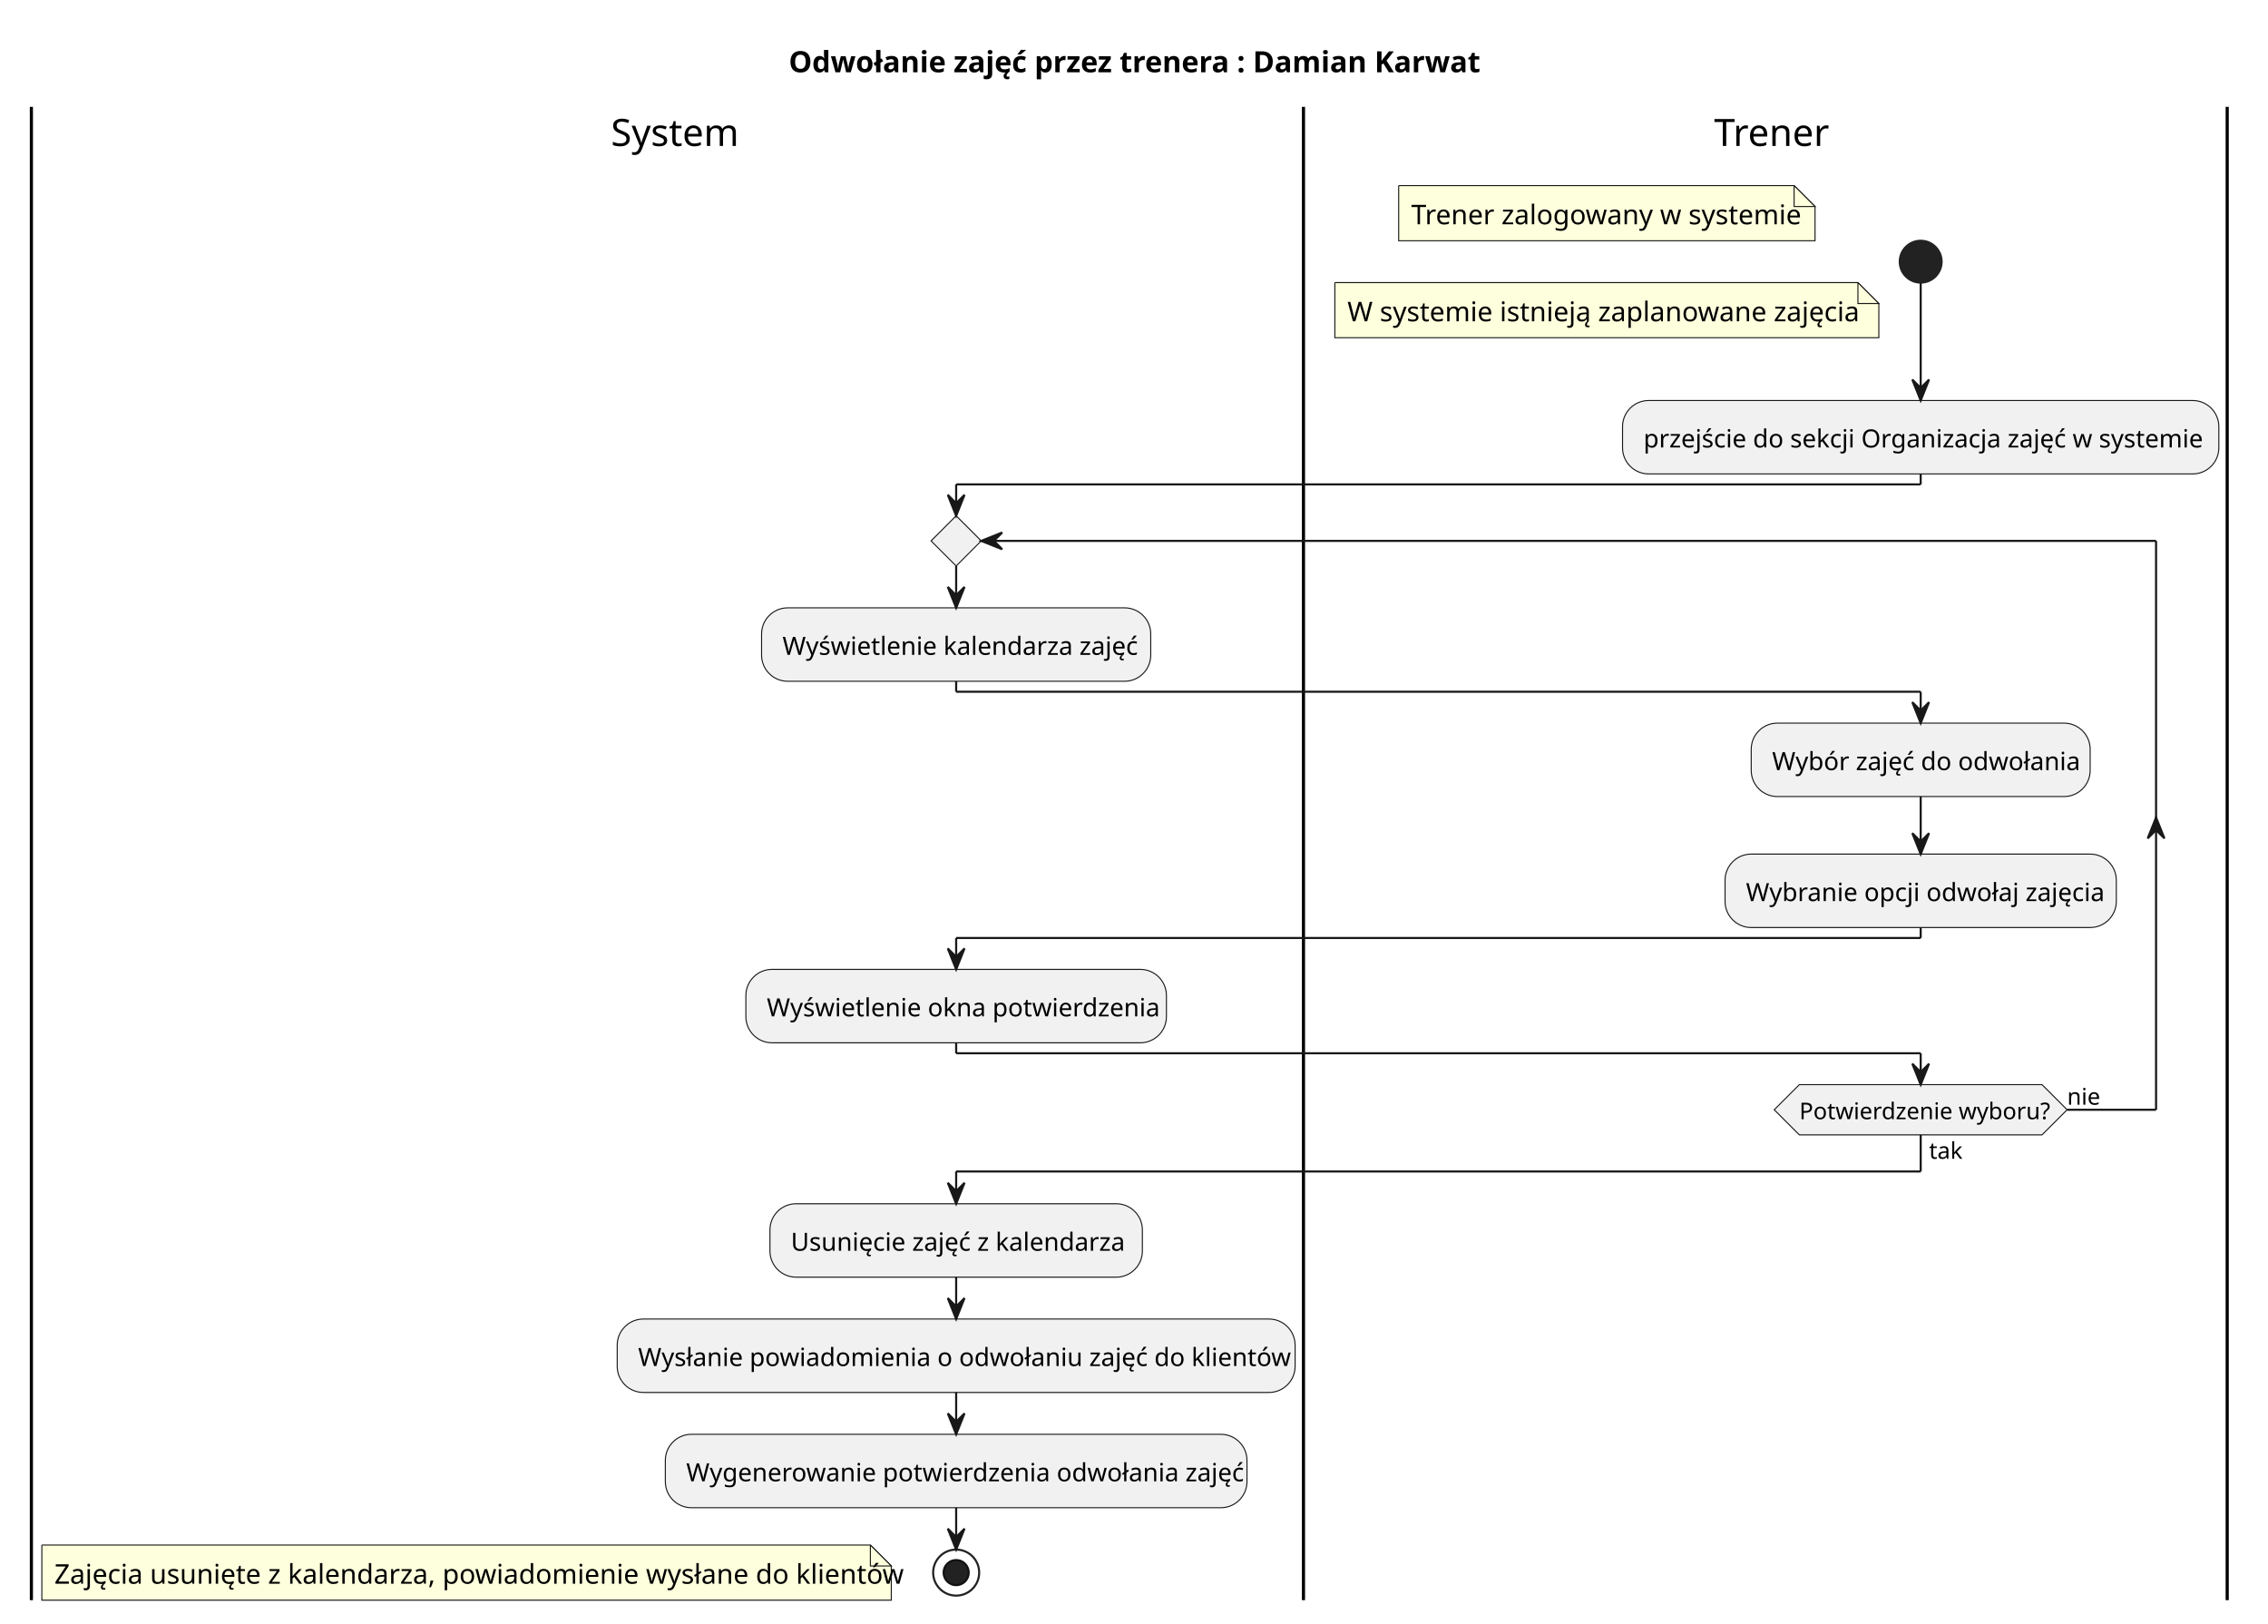
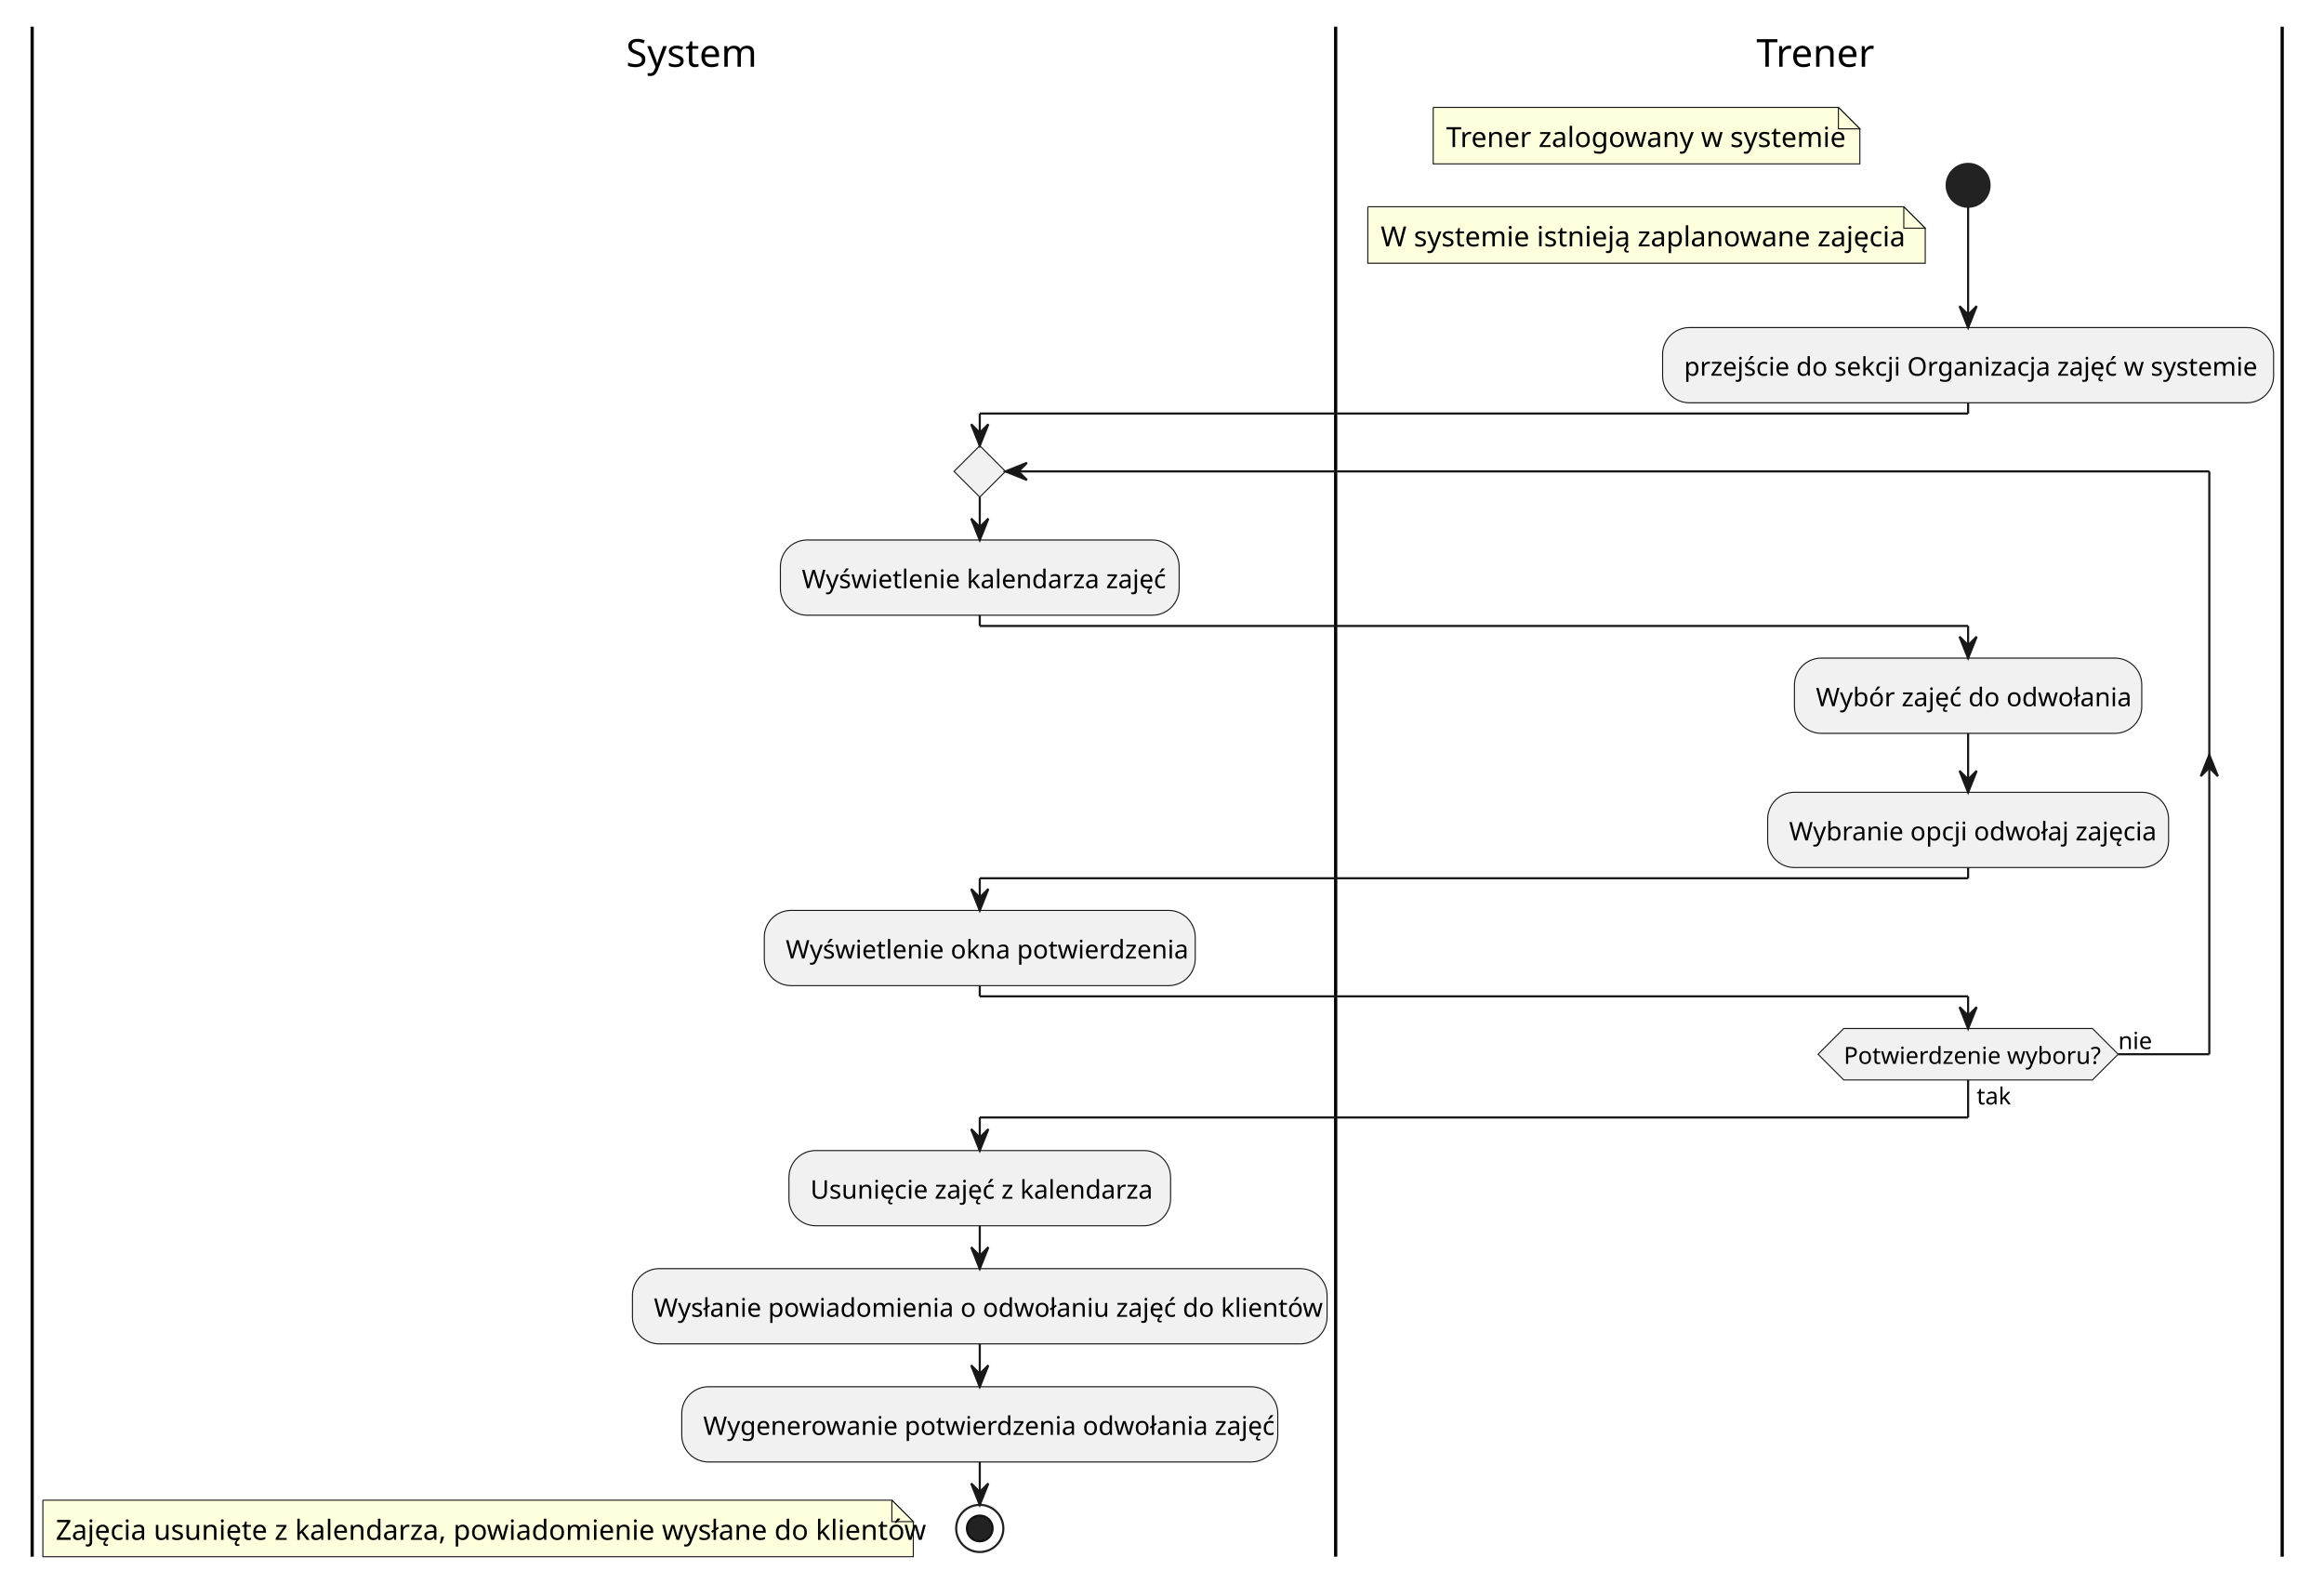
- <svg xmlns="http://www.w3.org/2000/svg" contentStyleType="text/css" height="776px" preserveAspectRatio="none" style="width:1084px;height:776px;background:#FFFFFF;" version="1.1" viewBox="0 0 1084 776" width="1084px" zoomAndPan="magnify">
+ <svg xmlns="http://www.w3.org/2000/svg" contentStyleType="text/css" height="738px" preserveAspectRatio="none" style="width:1084px;height:738px;background:#FFFFFF;" version="1.1" viewBox="0 0 1084 738" width="1084px" zoomAndPan="magnify">
  <defs />
  <g>
-     <text fill="#000000" font-family="sans-serif" font-size="14" font-weight="bold" lengthAdjust="spacing" textLength="327" x="377" y="34.533">Odwołanie zajęć przez trenera : Damian Karwat</text>
-     <rect fill="none" height="22.641" style="stroke:none;stroke-width:1.0;" width="1051" x="15" y="51.065" />
-     <rect fill="#F1F1F1" height="35.094" rx="12.5" ry="12.5" style="stroke:#181818;stroke-width:0.5;" width="186" x="364" y="290.502" />
-     <text fill="#000000" font-family="sans-serif" font-size="12" lengthAdjust="spacing" textLength="166" x="374" y="312.959">Wyświetlenie kalendarza zajęć</text>
-     <rect fill="#F1F1F1" height="35.094" rx="12.5" ry="12.5" style="stroke:#181818;stroke-width:0.5;" width="201" x="356.5" y="463.283" />
-     <text fill="#000000" font-family="sans-serif" font-size="12" lengthAdjust="spacing" textLength="181" x="366.5" y="485.74">Wyświetlenie okna potwierdzenia</text>
-     <polygon fill="#F1F1F1" points="457,246.502,469,258.502,457,270.502,445,258.502,457,246.502" style="stroke:#181818;stroke-width:0.5;" />
-     <rect fill="#F1F1F1" height="35.094" rx="12.5" ry="12.5" style="stroke:#181818;stroke-width:0.5;" width="178" x="368" y="575.296" />
-     <text fill="#000000" font-family="sans-serif" font-size="12" lengthAdjust="spacing" textLength="158" x="378" y="597.753">Usunięcie zajęć z kalendarza</text>
-     <rect fill="#F1F1F1" height="35.094" rx="12.5" ry="12.5" style="stroke:#181818;stroke-width:0.5;" width="324" x="295" y="630.39" />
-     <text fill="#000000" font-family="sans-serif" font-size="12" lengthAdjust="spacing" textLength="304" x="305" y="652.847">Wysłanie powiadomienia o odwołaniu zajęć do klientów</text>
-     <rect fill="#F1F1F1" height="35.094" rx="12.5" ry="12.5" style="stroke:#181818;stroke-width:0.5;" width="278" x="318" y="685.483" />
-     <text fill="#000000" font-family="sans-serif" font-size="12" lengthAdjust="spacing" textLength="258" x="328" y="707.94">Wygenerowanie potwierdzenia odwołania zajęć</text>
-     <path d="M20,738.401 L20,764.753 L426,764.753 L426,748.401 L416,738.401 L20,738.401 " fill="#FEFFDD" style="stroke:#181818;stroke-width:0.5;" />
-     <path d="M416,738.401 L416,748.401 L426,748.401 L416,738.401 " fill="#FEFFDD" style="stroke:#181818;stroke-width:0.5;" />
-     <text fill="#000000" font-family="sans-serif" font-size="13" lengthAdjust="spacing" textLength="385" x="26" y="756.896">Zajęcia usunięte z kalendarza, powiadomienie wysłane do klientów</text>
-     <ellipse cx="457" cy="751.577" fill="none" rx="11" ry="11" style="stroke:#222222;stroke-width:1.0;" />
-     <ellipse cx="457" cy="751.577" fill="#222222" rx="6" ry="6" style="stroke:#111111;stroke-width:1.0;" />
-     <line style="stroke:#000000;stroke-width:1.5;" x1="15" x2="15" y1="51.065" y2="764.753" />
-     <path d="M668.5,88.705 L668.5,115.057 L867.5,115.057 L867.5,98.705 L857.5,88.705 L668.5,88.705 " fill="#FEFFDD" style="stroke:#181818;stroke-width:0.5;" />
-     <path d="M857.5,88.705 L857.5,98.705 L867.5,98.705 L857.5,88.705 " fill="#FEFFDD" style="stroke:#181818;stroke-width:0.5;" />
-     <text fill="#000000" font-family="sans-serif" font-size="13" lengthAdjust="spacing" textLength="178" x="674.5" y="107.2">Trener zalogowany w systemie</text>
-     <path d="M638,135.057 L638,161.408 L898,161.408 L898,145.057 L888,135.057 L638,135.057 " fill="#FEFFDD" style="stroke:#181818;stroke-width:0.5;" />
-     <path d="M888,135.057 L888,145.057 L898,145.057 L888,135.057 " fill="#FEFFDD" style="stroke:#181818;stroke-width:0.5;" />
-     <text fill="#000000" font-family="sans-serif" font-size="13" lengthAdjust="spacing" textLength="239" x="644" y="153.552">W systemie istnieją zaplanowane zajęcia</text>
-     <ellipse cx="918" cy="125.057" fill="#222222" rx="10" ry="10" style="stroke:#222222;stroke-width:1.0;" />
-     <rect fill="#F1F1F1" height="35.094" rx="12.5" ry="12.5" style="stroke:#181818;stroke-width:0.5;" width="285" x="775.5" y="191.408" />
-     <text fill="#000000" font-family="sans-serif" font-size="12" lengthAdjust="spacing" textLength="265" x="785.5" y="213.865">przejście do sekcji Organizacja zajęć w systemie</text>
-     <rect fill="#F1F1F1" height="35.094" rx="12.5" ry="12.5" style="stroke:#181818;stroke-width:0.5;" width="162" x="837" y="345.596" />
-     <text fill="#000000" font-family="sans-serif" font-size="12" lengthAdjust="spacing" textLength="142" x="847" y="368.053">Wybór zajęć do odwołania</text>
-     <rect fill="#F1F1F1" height="35.094" rx="12.5" ry="12.5" style="stroke:#181818;stroke-width:0.5;" width="187" x="824.5" y="408.19" />
-     <text fill="#000000" font-family="sans-serif" font-size="12" lengthAdjust="spacing" textLength="167" x="834.5" y="430.647">Wybranie opcji odwołaj zajęcia</text>
-     <polygon fill="#F1F1F1" points="860,518.377,976,518.377,988,530.377,976,542.377,860,542.377,848,530.377,860,518.377" style="stroke:#181818;stroke-width:0.5;" />
-     <text fill="#000000" font-family="sans-serif" font-size="11" lengthAdjust="spacing" textLength="14" x="922" y="553.796">tak</text>
-     <text fill="#000000" font-family="sans-serif" font-size="11" lengthAdjust="spacing" textLength="116" x="860" y="534.878">Potwierdzenie wyboru?</text>
-     <text fill="#000000" font-family="sans-serif" font-size="11" lengthAdjust="spacing" textLength="14" x="988" y="527.96">nie</text>
-     <line style="stroke:#000000;stroke-width:1.5;" x1="623" x2="623" y1="51.065" y2="764.753" />
-     <line style="stroke:#000000;stroke-width:1.5;" x1="1064.5" x2="1064.5" y1="51.065" y2="764.753" />
-     <line style="stroke:#181818;stroke-width:1.0;" x1="457" x2="457" y1="270.502" y2="290.502" />
-     <polygon fill="#181818" points="453,280.502,457,290.502,461,280.502,457,284.502" style="stroke:#181818;stroke-width:1.0;" />
-     <line style="stroke:#181818;stroke-width:1.0;" x1="457" x2="457" y1="610.39" y2="630.39" />
-     <polygon fill="#181818" points="453,620.39,457,630.39,461,620.39,457,624.39" style="stroke:#181818;stroke-width:1.0;" />
-     <line style="stroke:#181818;stroke-width:1.0;" x1="457" x2="457" y1="665.483" y2="685.483" />
-     <polygon fill="#181818" points="453,675.483,457,685.483,461,675.483,457,679.483" style="stroke:#181818;stroke-width:1.0;" />
-     <line style="stroke:#181818;stroke-width:1.0;" x1="457" x2="457" y1="720.577" y2="740.577" />
-     <polygon fill="#181818" points="453,730.577,457,740.577,461,730.577,457,734.577" style="stroke:#181818;stroke-width:1.0;" />
-     <line style="stroke:#181818;stroke-width:1.0;" x1="918" x2="918" y1="135.057" y2="191.408" />
-     <polygon fill="#181818" points="914,181.408,918,191.408,922,181.408,918,185.408" style="stroke:#181818;stroke-width:1.0;" />
-     <line style="stroke:#181818;stroke-width:1.0;" x1="918" x2="918" y1="380.69" y2="408.19" />
-     <polygon fill="#181818" points="914,398.19,918,408.19,922,398.19,918,402.19" style="stroke:#181818;stroke-width:1.0;" />
-     <line style="stroke:#181818;stroke-width:1.0;" x1="457" x2="457" y1="325.596" y2="330.596" />
-     <line style="stroke:#181818;stroke-width:1.0;" x1="457" x2="918" y1="330.596" y2="330.596" />
-     <line style="stroke:#181818;stroke-width:1.0;" x1="918" x2="918" y1="330.596" y2="345.596" />
-     <polygon fill="#181818" points="914,335.596,918,345.596,922,335.596,918,339.596" style="stroke:#181818;stroke-width:1.0;" />
-     <line style="stroke:#181818;stroke-width:1.0;" x1="918" x2="918" y1="443.283" y2="448.283" />
-     <line style="stroke:#181818;stroke-width:1.0;" x1="918" x2="457" y1="448.283" y2="448.283" />
-     <line style="stroke:#181818;stroke-width:1.0;" x1="457" x2="457" y1="448.283" y2="463.283" />
-     <polygon fill="#181818" points="453,453.283,457,463.283,461,453.283,457,457.283" style="stroke:#181818;stroke-width:1.0;" />
-     <line style="stroke:#181818;stroke-width:1.0;" x1="988" x2="1030.5" y1="530.377" y2="530.377" />
-     <polygon fill="#181818" points="1026.5,400.69,1030.5,390.69,1034.5,400.69,1030.5,396.69" style="stroke:#181818;stroke-width:1.0;" />
-     <line style="stroke:#181818;stroke-width:1.0;" x1="1030.5" x2="1030.5" y1="258.502" y2="530.377" />
-     <line style="stroke:#181818;stroke-width:1.0;" x1="1030.5" x2="469" y1="258.502" y2="258.502" />
-     <polygon fill="#181818" points="479,254.502,469,258.502,479,262.502,475,258.502" style="stroke:#181818;stroke-width:1.0;" />
-     <line style="stroke:#181818;stroke-width:1.0;" x1="457" x2="457" y1="498.377" y2="503.377" />
-     <line style="stroke:#181818;stroke-width:1.0;" x1="457" x2="918" y1="503.377" y2="503.377" />
-     <line style="stroke:#181818;stroke-width:1.0;" x1="918" x2="918" y1="503.377" y2="518.377" />
-     <polygon fill="#181818" points="914,508.377,918,518.377,922,508.377,918,512.377" style="stroke:#181818;stroke-width:1.0;" />
-     <line style="stroke:#181818;stroke-width:1.0;" x1="918" x2="918" y1="226.502" y2="231.502" />
-     <line style="stroke:#181818;stroke-width:1.0;" x1="918" x2="457" y1="231.502" y2="231.502" />
-     <line style="stroke:#181818;stroke-width:1.0;" x1="457" x2="457" y1="231.502" y2="246.502" />
-     <polygon fill="#181818" points="453,236.502,457,246.502,461,236.502,457,240.502" style="stroke:#181818;stroke-width:1.0;" />
-     <line style="stroke:#181818;stroke-width:1.0;" x1="918" x2="918" y1="542.377" y2="559.877" />
-     <line style="stroke:#181818;stroke-width:1.0;" x1="918" x2="457" y1="559.877" y2="559.877" />
-     <line style="stroke:#181818;stroke-width:1.0;" x1="457" x2="457" y1="559.877" y2="575.296" />
-     <polygon fill="#181818" points="453,565.296,457,575.296,461,565.296,457,569.296" style="stroke:#181818;stroke-width:1.0;" />
-     <text fill="#000000" font-family="sans-serif" font-size="18" lengthAdjust="spacing" textLength="59" x="292" y="69.75">System</text>
-     <text fill="#000000" font-family="sans-serif" font-size="18" lengthAdjust="spacing" textLength="54" x="819.25" y="69.75">Trener</text>
+     <rect fill="none" height="22.641" style="stroke:none;stroke-width:1.0;" width="1051" x="15" y="12.455" />
+     <rect fill="#F1F1F1" height="35.094" rx="12.5" ry="12.5" style="stroke:#181818;stroke-width:0.5;" width="186" x="364" y="251.893" />
+     <text fill="#000000" font-family="sans-serif" font-size="12" lengthAdjust="spacing" textLength="166" x="374" y="274.35">Wyświetlenie kalendarza zajęć</text>
+     <rect fill="#F1F1F1" height="35.094" rx="12.5" ry="12.5" style="stroke:#181818;stroke-width:0.5;" width="201" x="356.5" y="424.674" />
+     <text fill="#000000" font-family="sans-serif" font-size="12" lengthAdjust="spacing" textLength="181" x="366.5" y="447.131">Wyświetlenie okna potwierdzenia</text>
+     <polygon fill="#F1F1F1" points="457,207.893,469,219.893,457,231.893,445,219.893,457,207.893" style="stroke:#181818;stroke-width:0.5;" />
+     <rect fill="#F1F1F1" height="35.094" rx="12.5" ry="12.5" style="stroke:#181818;stroke-width:0.5;" width="178" x="368" y="536.687" />
+     <text fill="#000000" font-family="sans-serif" font-size="12" lengthAdjust="spacing" textLength="158" x="378" y="559.144">Usunięcie zajęć z kalendarza</text>
+     <rect fill="#F1F1F1" height="35.094" rx="12.5" ry="12.5" style="stroke:#181818;stroke-width:0.5;" width="324" x="295" y="591.78" />
+     <text fill="#000000" font-family="sans-serif" font-size="12" lengthAdjust="spacing" textLength="304" x="305" y="614.237">Wysłanie powiadomienia o odwołaniu zajęć do klientów</text>
+     <rect fill="#F1F1F1" height="35.094" rx="12.5" ry="12.5" style="stroke:#181818;stroke-width:0.5;" width="278" x="318" y="646.874" />
+     <text fill="#000000" font-family="sans-serif" font-size="12" lengthAdjust="spacing" textLength="258" x="328" y="669.331">Wygenerowanie potwierdzenia odwołania zajęć</text>
+     <path d="M20,699.792 L20,726.144 L426,726.144 L426,709.792 L416,699.792 L20,699.792 " fill="#FEFFDD" style="stroke:#181818;stroke-width:0.5;" />
+     <path d="M416,699.792 L416,709.792 L426,709.792 L416,699.792 " fill="#FEFFDD" style="stroke:#181818;stroke-width:0.5;" />
+     <text fill="#000000" font-family="sans-serif" font-size="13" lengthAdjust="spacing" textLength="385" x="26" y="718.287">Zajęcia usunięte z kalendarza, powiadomienie wysłane do klientów</text>
+     <ellipse cx="457" cy="712.968" fill="none" rx="11" ry="11" style="stroke:#222222;stroke-width:1.0;" />
+     <ellipse cx="457" cy="712.968" fill="#222222" rx="6" ry="6" style="stroke:#111111;stroke-width:1.0;" />
+     <line style="stroke:#000000;stroke-width:1.5;" x1="15" x2="15" y1="12.455" y2="726.144" />
+     <path d="M668.5,50.096 L668.5,76.447 L867.5,76.447 L867.5,60.096 L857.5,50.096 L668.5,50.096 " fill="#FEFFDD" style="stroke:#181818;stroke-width:0.5;" />
+     <path d="M857.5,50.096 L857.5,60.096 L867.5,60.096 L857.5,50.096 " fill="#FEFFDD" style="stroke:#181818;stroke-width:0.5;" />
+     <text fill="#000000" font-family="sans-serif" font-size="13" lengthAdjust="spacing" textLength="178" x="674.5" y="68.591">Trener zalogowany w systemie</text>
+     <path d="M638,96.447 L638,122.799 L898,122.799 L898,106.447 L888,96.447 L638,96.447 " fill="#FEFFDD" style="stroke:#181818;stroke-width:0.5;" />
+     <path d="M888,96.447 L888,106.447 L898,106.447 L888,96.447 " fill="#FEFFDD" style="stroke:#181818;stroke-width:0.5;" />
+     <text fill="#000000" font-family="sans-serif" font-size="13" lengthAdjust="spacing" textLength="239" x="644" y="114.942">W systemie istnieją zaplanowane zajęcia</text>
+     <ellipse cx="918" cy="86.447" fill="#222222" rx="10" ry="10" style="stroke:#222222;stroke-width:1.0;" />
+     <rect fill="#F1F1F1" height="35.094" rx="12.5" ry="12.5" style="stroke:#181818;stroke-width:0.5;" width="285" x="775.5" y="152.799" />
+     <text fill="#000000" font-family="sans-serif" font-size="12" lengthAdjust="spacing" textLength="265" x="785.5" y="175.256">przejście do sekcji Organizacja zajęć w systemie</text>
+     <rect fill="#F1F1F1" height="35.094" rx="12.5" ry="12.5" style="stroke:#181818;stroke-width:0.5;" width="162" x="837" y="306.986" />
+     <text fill="#000000" font-family="sans-serif" font-size="12" lengthAdjust="spacing" textLength="142" x="847" y="329.443">Wybór zajęć do odwołania</text>
+     <rect fill="#F1F1F1" height="35.094" rx="12.5" ry="12.5" style="stroke:#181818;stroke-width:0.5;" width="187" x="824.5" y="369.58" />
+     <text fill="#000000" font-family="sans-serif" font-size="12" lengthAdjust="spacing" textLength="167" x="834.5" y="392.037">Wybranie opcji odwołaj zajęcia</text>
+     <polygon fill="#F1F1F1" points="860,479.768,976,479.768,988,491.768,976,503.768,860,503.768,848,491.768,860,479.768" style="stroke:#181818;stroke-width:0.5;" />
+     <text fill="#000000" font-family="sans-serif" font-size="11" lengthAdjust="spacing" textLength="14" x="922" y="515.187">tak</text>
+     <text fill="#000000" font-family="sans-serif" font-size="11" lengthAdjust="spacing" textLength="116" x="860" y="496.269">Potwierdzenie wyboru?</text>
+     <text fill="#000000" font-family="sans-serif" font-size="11" lengthAdjust="spacing" textLength="14" x="988" y="489.351">nie</text>
+     <line style="stroke:#000000;stroke-width:1.5;" x1="623" x2="623" y1="12.455" y2="726.144" />
+     <line style="stroke:#000000;stroke-width:1.5;" x1="1064.5" x2="1064.5" y1="12.455" y2="726.144" />
+     <line style="stroke:#181818;stroke-width:1.0;" x1="457" x2="457" y1="231.893" y2="251.893" />
+     <polygon fill="#181818" points="453,241.893,457,251.893,461,241.893,457,245.893" style="stroke:#181818;stroke-width:1.0;" />
+     <line style="stroke:#181818;stroke-width:1.0;" x1="457" x2="457" y1="571.78" y2="591.78" />
+     <polygon fill="#181818" points="453,581.78,457,591.78,461,581.78,457,585.78" style="stroke:#181818;stroke-width:1.0;" />
+     <line style="stroke:#181818;stroke-width:1.0;" x1="457" x2="457" y1="626.874" y2="646.874" />
+     <polygon fill="#181818" points="453,636.874,457,646.874,461,636.874,457,640.874" style="stroke:#181818;stroke-width:1.0;" />
+     <line style="stroke:#181818;stroke-width:1.0;" x1="457" x2="457" y1="681.968" y2="701.968" />
+     <polygon fill="#181818" points="453,691.968,457,701.968,461,691.968,457,695.968" style="stroke:#181818;stroke-width:1.0;" />
+     <line style="stroke:#181818;stroke-width:1.0;" x1="918" x2="918" y1="96.447" y2="152.799" />
+     <polygon fill="#181818" points="914,142.799,918,152.799,922,142.799,918,146.799" style="stroke:#181818;stroke-width:1.0;" />
+     <line style="stroke:#181818;stroke-width:1.0;" x1="918" x2="918" y1="342.08" y2="369.58" />
+     <polygon fill="#181818" points="914,359.58,918,369.58,922,359.58,918,363.58" style="stroke:#181818;stroke-width:1.0;" />
+     <line style="stroke:#181818;stroke-width:1.0;" x1="457" x2="457" y1="286.986" y2="291.986" />
+     <line style="stroke:#181818;stroke-width:1.0;" x1="457" x2="918" y1="291.986" y2="291.986" />
+     <line style="stroke:#181818;stroke-width:1.0;" x1="918" x2="918" y1="291.986" y2="306.986" />
+     <polygon fill="#181818" points="914,296.986,918,306.986,922,296.986,918,300.986" style="stroke:#181818;stroke-width:1.0;" />
+     <line style="stroke:#181818;stroke-width:1.0;" x1="918" x2="918" y1="404.674" y2="409.674" />
+     <line style="stroke:#181818;stroke-width:1.0;" x1="918" x2="457" y1="409.674" y2="409.674" />
+     <line style="stroke:#181818;stroke-width:1.0;" x1="457" x2="457" y1="409.674" y2="424.674" />
+     <polygon fill="#181818" points="453,414.674,457,424.674,461,414.674,457,418.674" style="stroke:#181818;stroke-width:1.0;" />
+     <line style="stroke:#181818;stroke-width:1.0;" x1="988" x2="1030.5" y1="491.768" y2="491.768" />
+     <polygon fill="#181818" points="1026.5,362.08,1030.5,352.08,1034.5,362.08,1030.5,358.08" style="stroke:#181818;stroke-width:1.0;" />
+     <line style="stroke:#181818;stroke-width:1.0;" x1="1030.5" x2="1030.5" y1="219.893" y2="491.768" />
+     <line style="stroke:#181818;stroke-width:1.0;" x1="1030.5" x2="469" y1="219.893" y2="219.893" />
+     <polygon fill="#181818" points="479,215.893,469,219.893,479,223.893,475,219.893" style="stroke:#181818;stroke-width:1.0;" />
+     <line style="stroke:#181818;stroke-width:1.0;" x1="457" x2="457" y1="459.768" y2="464.768" />
+     <line style="stroke:#181818;stroke-width:1.0;" x1="457" x2="918" y1="464.768" y2="464.768" />
+     <line style="stroke:#181818;stroke-width:1.0;" x1="918" x2="918" y1="464.768" y2="479.768" />
+     <polygon fill="#181818" points="914,469.768,918,479.768,922,469.768,918,473.768" style="stroke:#181818;stroke-width:1.0;" />
+     <line style="stroke:#181818;stroke-width:1.0;" x1="918" x2="918" y1="187.893" y2="192.893" />
+     <line style="stroke:#181818;stroke-width:1.0;" x1="918" x2="457" y1="192.893" y2="192.893" />
+     <line style="stroke:#181818;stroke-width:1.0;" x1="457" x2="457" y1="192.893" y2="207.893" />
+     <polygon fill="#181818" points="453,197.893,457,207.893,461,197.893,457,201.893" style="stroke:#181818;stroke-width:1.0;" />
+     <line style="stroke:#181818;stroke-width:1.0;" x1="918" x2="918" y1="503.768" y2="521.268" />
+     <line style="stroke:#181818;stroke-width:1.0;" x1="918" x2="457" y1="521.268" y2="521.268" />
+     <line style="stroke:#181818;stroke-width:1.0;" x1="457" x2="457" y1="521.268" y2="536.687" />
+     <polygon fill="#181818" points="453,526.687,457,536.687,461,526.687,457,530.687" style="stroke:#181818;stroke-width:1.0;" />
+     <text fill="#000000" font-family="sans-serif" font-size="18" lengthAdjust="spacing" textLength="59" x="292" y="31.141">System</text>
+     <text fill="#000000" font-family="sans-serif" font-size="18" lengthAdjust="spacing" textLength="54" x="819.25" y="31.141">Trener</text>
  </g>
</svg>
